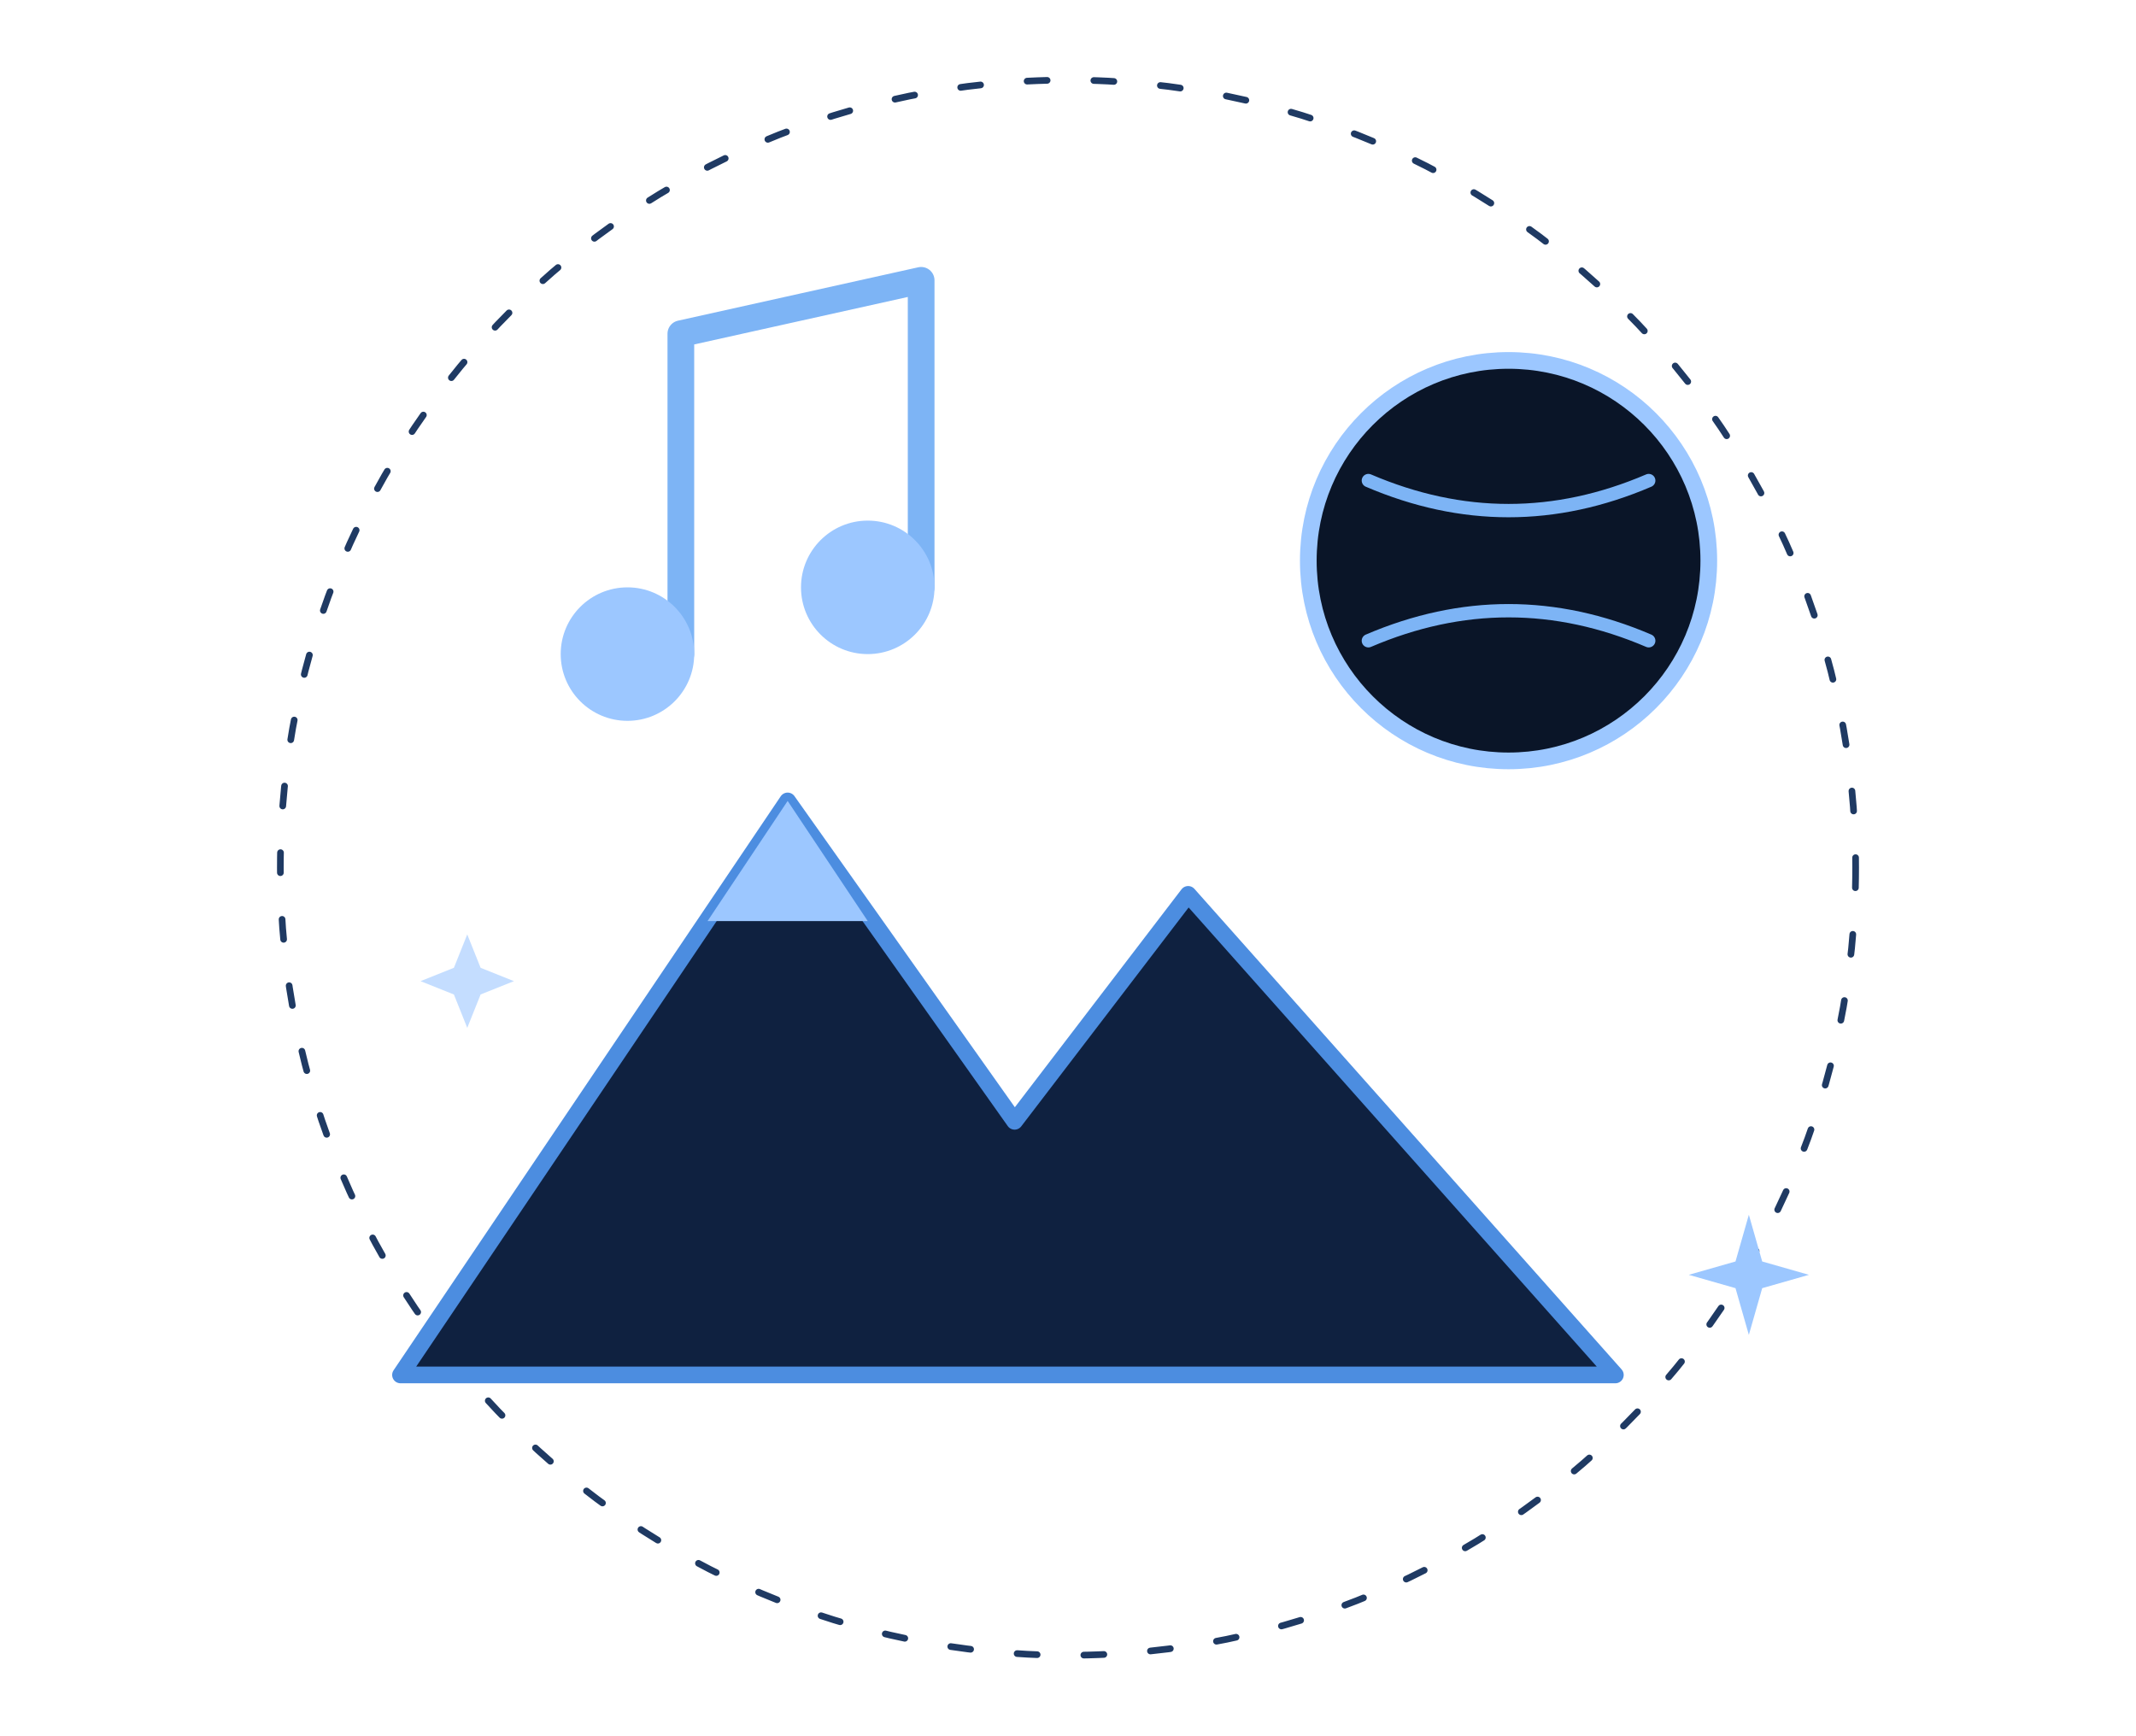
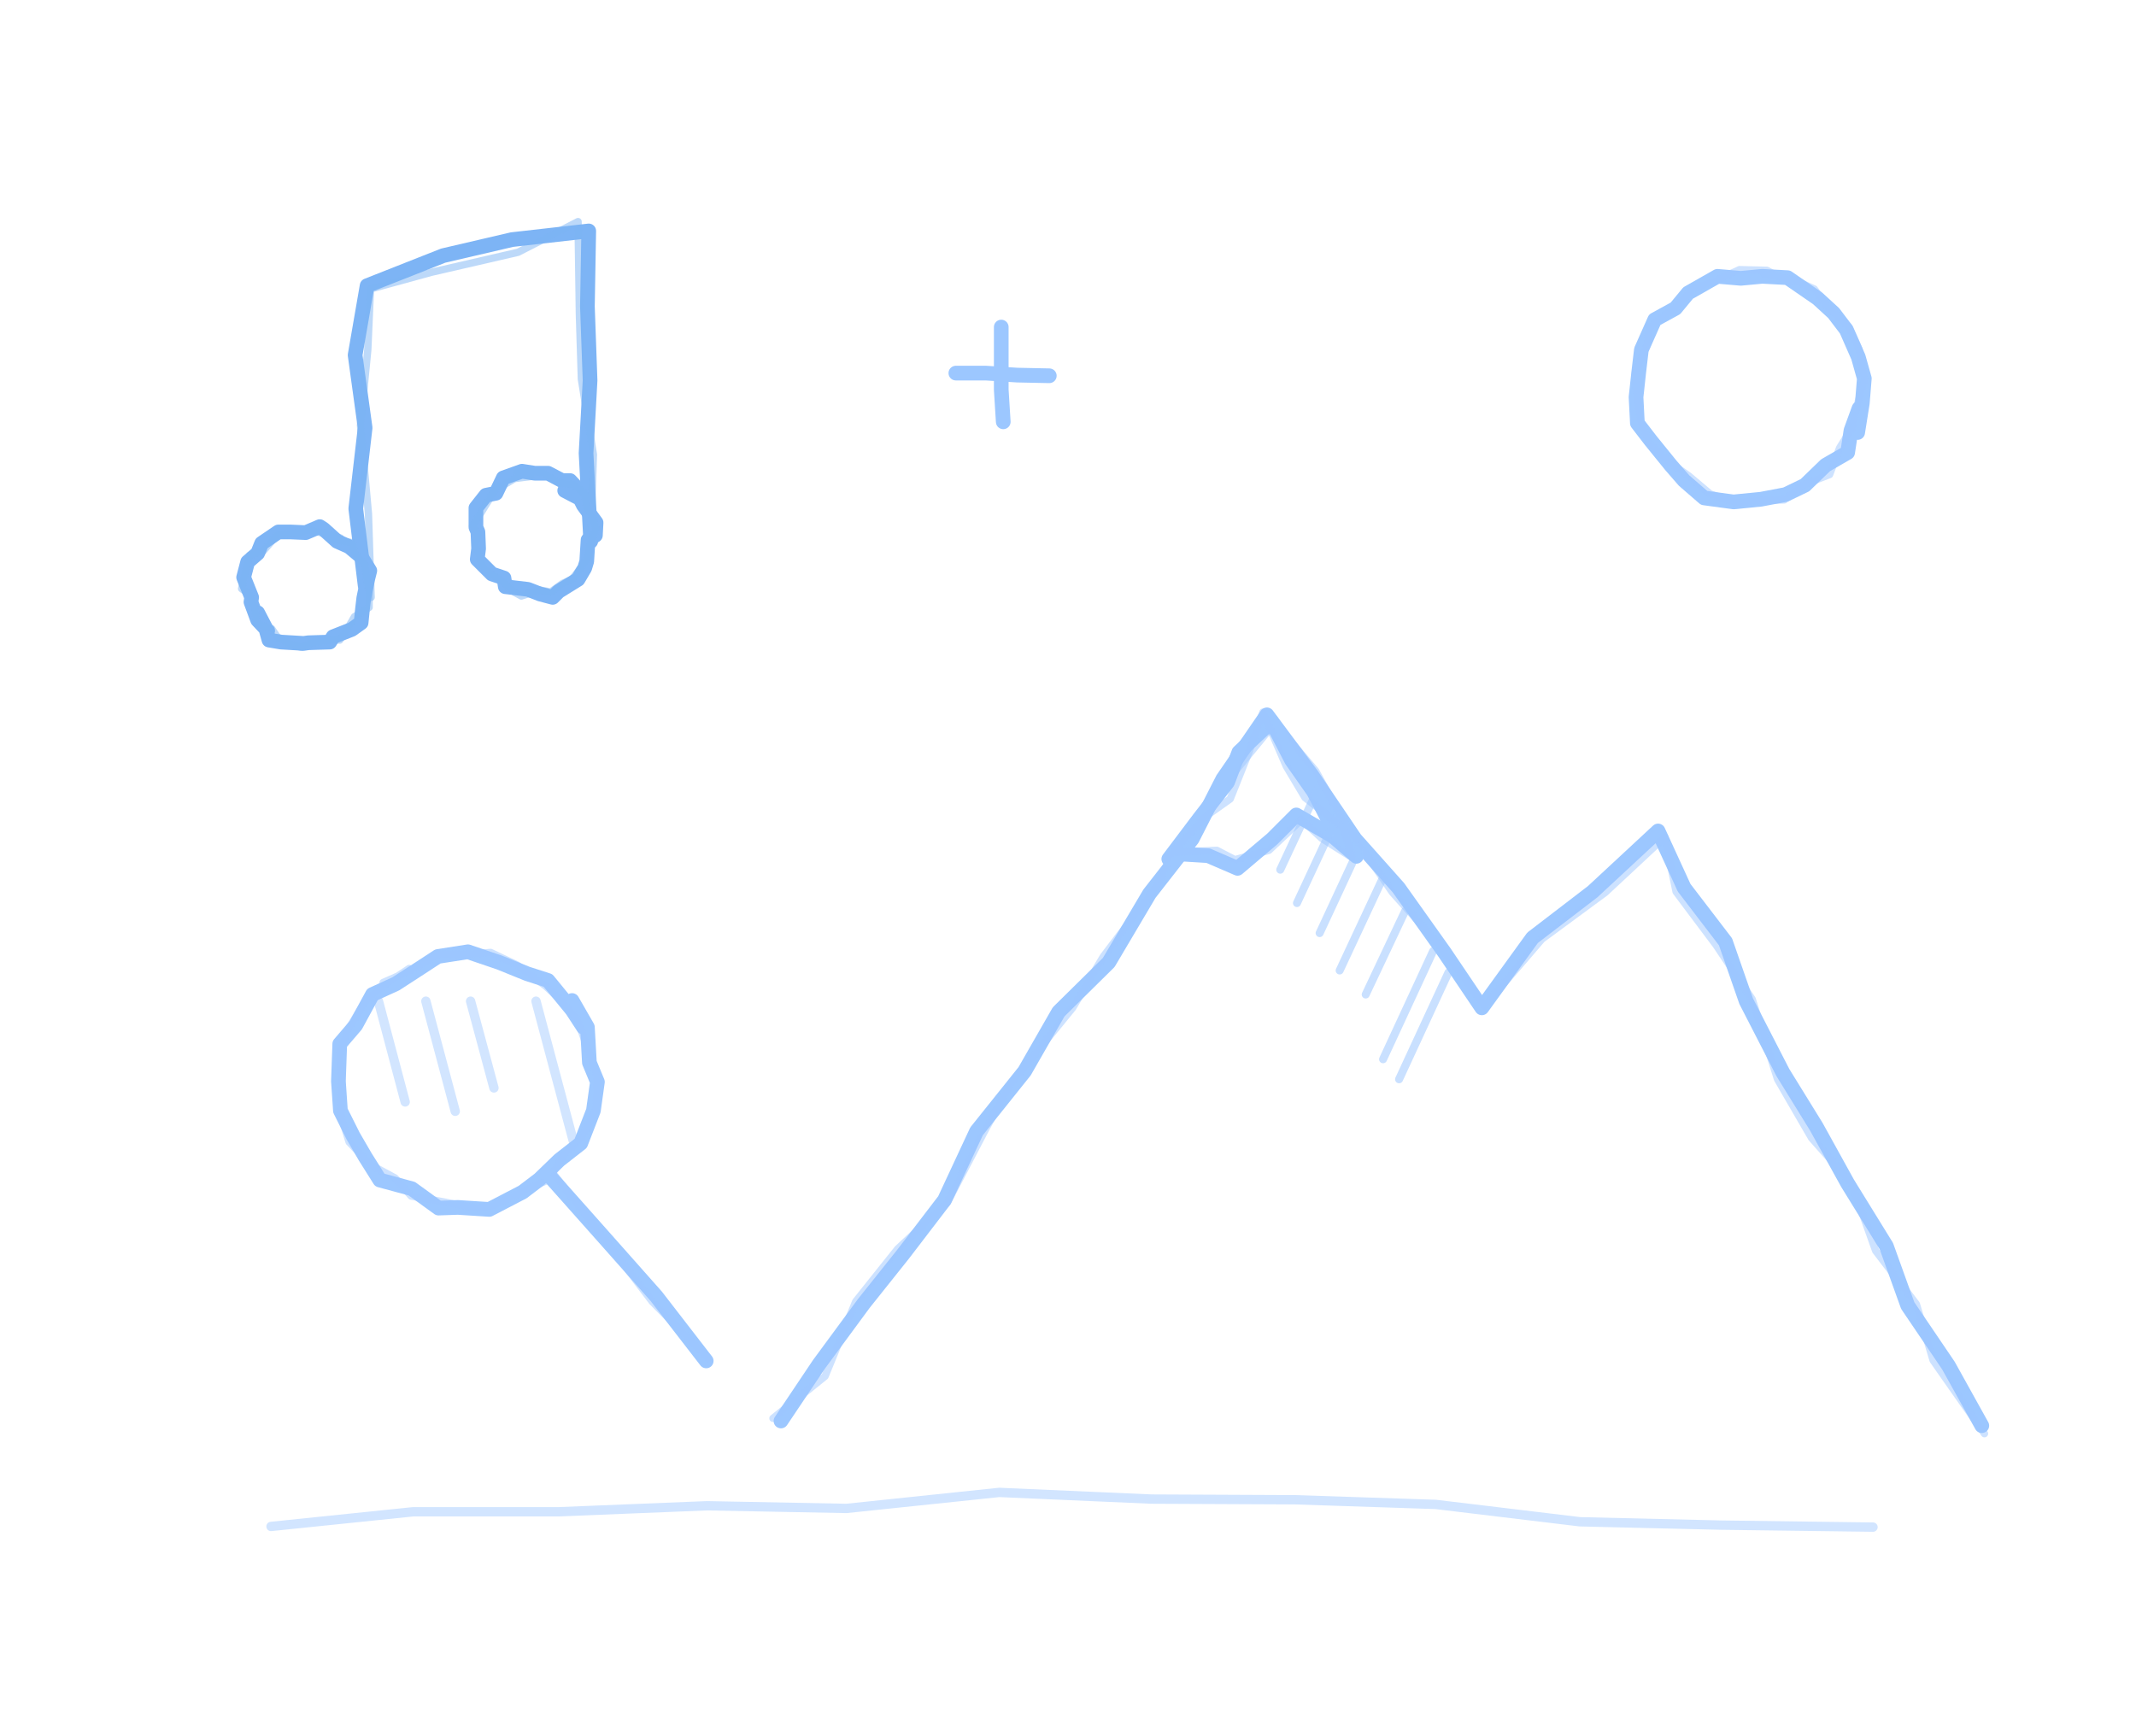
<svg xmlns="http://www.w3.org/2000/svg" viewBox="0 0 320 260" fill="none" stroke-linecap="round" stroke-linejoin="round">
-   <circle cx="160" cy="130" r="118" stroke="#1F3A63" stroke-dasharray="3 7" />
-   <path d="M60 206l58-86 34 48 26-34 64 72z" fill="#0F2140" stroke="#4C8DE0" stroke-width="2.5" />
-   <path d="M118 120l-12 18h24z" fill="#9CC7FF" />
-   <circle cx="226" cy="84" r="30" fill="#0A1528" stroke="#9CC7FF" stroke-width="2.5" />
-   <path d="M205 72c14 6 28 6 42 0M205 96c14-6 28-6 42 0" stroke="#7DB4F5" stroke-width="2" />
-   <path d="M102 98V50l36-8v46" stroke="#7DB4F5" stroke-width="4" />
-   <circle cx="94" cy="98" r="10" fill="#9CC7FF" />
-   <circle cx="130" cy="88" r="10" fill="#9CC7FF" />
-   <path d="M262 182l2 7 7 2-7 2-2 7-2-7-7-2 7-2z" fill="#9CC7FF" />
-   <path d="M70 140l2 5 5 2-5 2-2 5-2-5-5-2 5-2z" fill="#9CC7FF" opacity=".6" />
+   <style>
+     path { stroke: #9CC7FF; }
+     .a { stroke-width: 2.2; }
+     .b { stroke-width: 2.2; stroke: #7DB4F5; }
+     .f { stroke-width: 1.1; stroke-opacity: .5; }
+     .h { stroke-width: 1.2; stroke-opacity: .55; }
+     .g { stroke-width: 1.4; stroke-opacity: .45; }
+   </style>
+   <path class="a" d="M117.0 212.9 L122.7 204.4 L129.4 195.3 L135.3 187.9 L141.5 179.8 L146.3 169.5 L153.5 160.5 L158.6 151.6 L166.1 144.2 L172.2 133.9 L178.6 125.7 L183.2 116.7 L189.8 107.1 L196.5 116.1 L203.0 125.7 L209.5 133.0 L216.4 142.7 L222.0 151.0 L229.6 140.5 L238.6 133.6 L248.4 124.5 L252.3 133.0 L258.5 141.1 L261.6 150.0 L267.1 160.7 L272.1 168.8 L276.8 177.3 L282.6 186.7 L285.8 195.6 L291.9 204.6 L296.9 213.6" />
+   <path class="a f" d="M115.8 212.5 L123.6 206.2 L128.2 195.0 L134.5 187.1 L141.9 180.2 L147.7 169.1 L151.4 162.4 L160.7 151.0 L165.3 143.3 L173.2 132.9 L176.1 126.9 L184.1 116.7 L191.0 108.3 L197.1 115.5 L201.3 123.1 L208.6 133.7 L215.2 141.1 L222.4 150.7 L231.0 140.7 L240.5 133.7 L249.4 125.4 L251.1 133.6 L257.1 141.6 L262.5 149.7 L266.3 161.7 L271.4 170.5 L277.4 177.3 L281.0 187.4 L287.1 195.4 L289.6 203.8 L297.3 214.8" />
+   <path class="a" d="M175.1 128.7 L179.7 122.6 L183.9 117.2 L185.6 112.7 L190.5 108.1 L193.5 113.9 L196.8 118.6 L199.4 123.6 L203.2 128.3 L199.7 125.3 L194.2 122.1 L190.6 125.7 L185.4 130.1 L181.0 128.2 L176.1 127.9" />
+   <path class="a f" d="M174.8 128.7 L180.5 122.4 L184.3 119.7 L187.1 112.7 L189.2 106.7 L192.7 114.8 L195.5 119.5 L201.2 124.0 L202.6 128.5 L198.0 125.6 L195.0 122.8 L190.1 127.4 L185.0 128.8 L182.3 127.4 L175.7 127.7" />
+   <path class="h" d="M197.5 118.1 l-5.7 12.2" />
+   <path class="h" d="M200.4 122.2 l-6.1 13.1" />
+   <path class="h" d="M203.7 126.9 l-6.0 12.9" />
+   <path class="h" d="M207.1 131.7 l-6.4 13.7" />
+   <path class="h" d="M210.5 136.5 l-5.9 12.5" />
+   <path class="h" d="M214.7 142.5 l-7.5 16.2" />
+   <path class="h" d="M217.0 145.7 l-7.4 16.0" />
+   <path class="a" d="M278.5 61.2 L277.3 64.5 L276.8 67.8 L273.5 69.7 L270.4 72.7 L267.5 74.1 L263.8 74.8 L259.7 75.2 L255.3 74.6 L252.3 72.0 L250.3 69.7 L247.3 66.0 L245.3 63.4 L245.1 59.5 L245.5 55.8 L245.9 52.4 L247.9 47.9 L251.0 46.2 L252.9 43.9 L257.3 41.4 L260.8 41.7 L264.0 41.4 L267.8 41.6 L272.3 44.7 L274.7 46.9 L276.6 49.4 L278.4 53.5 L279.3 56.7 L279.0 60.4 L278.3 64.8" />
+   <path class="a f" d="M264.2 41.0 L268.9 42.0 L271.8 43.3 L273.8 46.0 L277.0 49.0 L278.5 52.3 L279.3 57.0 L278.4 60.1 L277.4 64.2 L275.6 67.1 L274.1 71.1 L270.0 72.7 L267.3 74.9 L263.4 75.0 L260.0 75.3 L256.2 74.0 L253.0 71.3 L250.0 69.2 L247.1 66.4 L245.8 63.2 L245.2 59.0 L245.0 55.8 L246.8 51.6 L247.1 49.0 L251.0 46.1 L253.7 43.2 L256.2 42.4 L260.6 40.4 L264.7 40.5 L268.0 42.3" />
+   <path class="b" d="M54.7 87.7 L53.3 76.2 L54.7 64.1 L53.2 53.2 L55.0 42.8 L66.4 38.3 L76.7 35.9 L88.2 34.6 L88.0 45.9 L88.4 57.0 L87.8 67.9 L88.5 81.1" />
+   <path class="b f" d="M55.6 89.5 L55.2 77.0 L54.0 63.7 L55.1 52.4 L55.5 43.3 L64.6 40.8 L77.6 37.8 L86.6 33.2 L86.8 47.1 L87.1 56.8 L88.9 68.1 L88.5 80.4" />
+   <path class="b" d="M40.1 94.5 L38.6 92.9 L37.6 90.2 L37.7 89.5 L36.5 86.5 L37.1 84.2 L38.6 82.9 L39.2 81.4 L41.7 79.7 L43.5 79.7 L45.8 79.8 L47.9 78.9 L48.5 79.3 L50.5 81.1 L52.3 81.9 L54.1 83.4 L55.4 85.5 L55.1 86.7 L54.5 89.6 L54.3 91.3 L54.1 93.3 L52.7 94.3 L49.9 95.4 L49.4 96.2 L46.2 96.3 L45.5 96.4 L42.1 96.2 L40.3 95.9 L39.8 94.1 L38.6 91.8" />
+   <path class="b f" d="M48.8 79.8 L49.9 80.9 L52.8 81.3 L53.1 82.9 L54.7 84.6 L55.0 87.3 L55.3 88.4 L55.3 91.0 L53.1 92.4 L52.3 93.8 L50.9 95.9 L49.5 95.9 L46.7 96.3 L45.2 97.0 L43.4 96.5 L41.6 95.5 L40.7 94.2 L38.4 93.4 L38.2 91.2 L37.3 89.0 L36.2 88.2 L36.7 85.8 L37.4 83.2 L39.4 82.6 L41.4 80.3 L41.9 80.1 L45.0 79.8 L46.0 79.3 L48.8 80.0 L51.0 80.6" />
+   <path class="b" d="M84.6 73.5 L86.9 74.7 L87.4 75.7 L89.3 78.3 L89.2 80.2 L88.1 80.9 L87.9 84.1 L87.6 85.1 L86.6 86.8 L83.7 88.6 L82.8 89.5 L80.9 89.0 L79.1 88.3 L75.7 87.9 L75.5 86.6 L73.7 86.0 L71.5 83.8 L71.7 82.2 L71.6 79.7 L71.3 79.0 L71.3 76.1 L72.8 74.2 L74.3 73.9 L75.4 71.6 L78.2 70.6 L80.1 70.9 L82.1 70.9 L84.2 72.0 L85.4 72.0 L86.9 73.6" />
+   <path class="b f" d="M77.5 70.8 L79.2 70.6 L81.2 70.8 L83.8 72.4 L85.9 72.6 L87.6 74.0 L87.9 76.0 L88.9 77.8 L89.3 79.3 L88.4 81.5 L88.1 83.3 L87.3 84.7 L85.7 86.8 L84.3 87.4 L82.5 88.7 L80.9 88.4 L78.1 89.3 L77.0 88.7 L75.2 87.1 L72.7 85.4 L72.2 84.4 L71.2 81.7 L71.6 80.0 L70.8 78.8 L72.2 76.6 L73.3 74.8 L74.4 72.9 L75.4 72.7 L77.1 71.7 L79.5 71.4" />
+   <path class="a" d="M85.7 149.9 L88.0 153.9 L88.3 159.2 L89.5 162.1 L88.9 166.4 L87.0 171.3 L83.8 173.8 L80.8 176.7 L78.3 178.6 L73.3 181.2 L68.6 180.9 L65.7 181.0 L61.7 178.1 L56.9 176.8 L54.7 173.3 L52.9 170.2 L51.0 166.4 L50.7 162.0 L50.9 156.4 L53.3 153.6 L55.8 149.0 L59.3 147.4 L63.0 145.0 L65.6 143.3 L70.1 142.6 L74.8 144.2 L79.0 145.9 L82.1 146.9 L85.7 151.3 L87.4 153.9" />
+   <path class="a f" d="M57.4 147.2 L61.5 145.4 L65.8 142.9 L69.4 143.0 L73.5 142.7 L77.5 144.6 L81.7 147.7 L84.1 149.9 L86.5 152.8 L88.1 157.3 L89.5 161.3 L89.3 166.3 L87.1 170.5 L84.7 172.8 L82.1 176.8 L78.9 178.2 L73.8 180.7 L71.1 181.0 L66.6 180.1 L61.6 179.2 L59.2 176.5 L55.5 174.5 L52.3 171.1 L51.1 167.2 L51.2 161.7 L50.9 158.0 L52.0 154.5 L54.8 149.9 L57.4 147.7 L61.3 145.1" />
+   <path class="g" d="M56.7 150.0 l4.0 15.1" />
+   <path class="g" d="M63.8 150.0 l4.4 16.5" />
+   <path class="g" d="M70.5 150.0 l3.5 13.0" />
+   <path class="g" d="M80.3 150.0 l5.6 21.0" />
+   <path class="a" d="M82.5 176.4 L90.5 185.4 L98.3 194.2 L105.8 203.9" />
+   <path class="a f" d="M83.1 176.1 L90.4 185.4 L97.7 195.0 L106.1 203.5" />
+   <path class="a" d="M150.0 49.0 L150.0 53.5 L150.0 58.4 L150.3 63.2" />
+   <path class="a" d="M143.2 55.9 L147.7 55.9 L152.4 56.2 L157.2 56.3" />
+   <path class="g" d="M40.6 228.7 L61.9 226.5 L83.7 226.5 L105.9 225.6 L126.8 226.0 L149.7 223.6 L172.5 224.6 L194.0 224.7 L215.1 225.4 L236.7 228.0 L257.8 228.5 L280.6 228.8" />
</svg>
